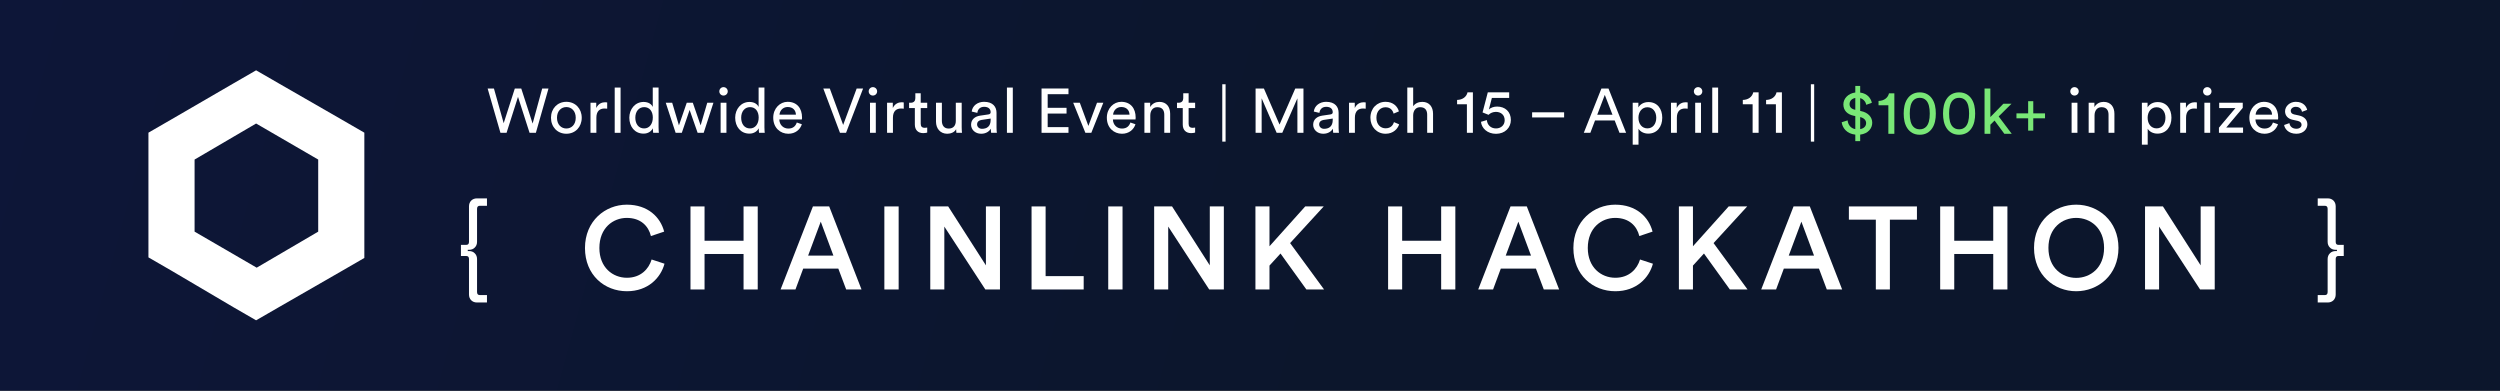
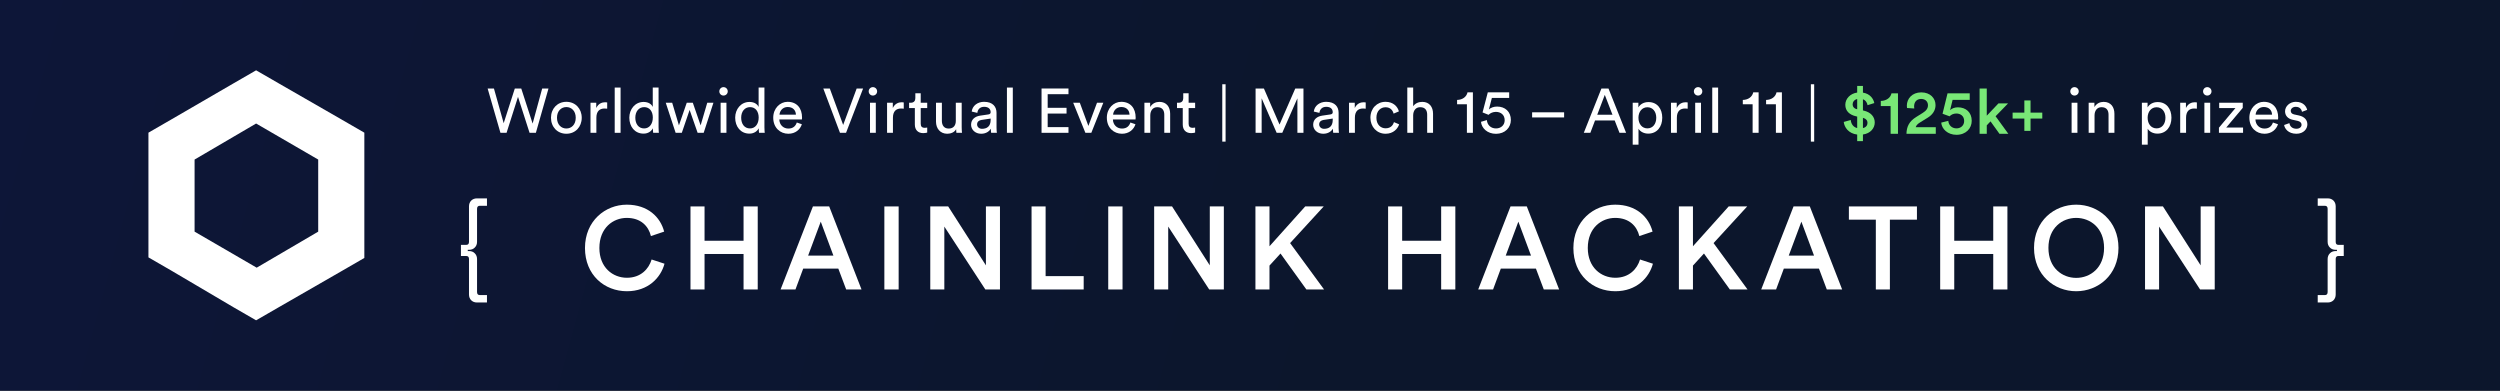
<svg xmlns="http://www.w3.org/2000/svg" width="320" height="50" viewBox="0 0 320 50" fill="none">
  <rect width="320" height="50" fill="#000008" />
  <rect width="320" height="50" fill="url(#paint0_linear)" />
  <path d="M32.782 15.81L40.73 20.423V29.65L32.855 34.263L24.907 29.65V20.423L32.782 15.81ZM32.782 9L29.865 10.684L21.917 15.297L19 16.982V20.35V29.577V32.945L21.917 34.629L29.865 39.316L32.782 41L35.699 39.316L43.72 34.703L46.636 33.018V29.65V20.35V16.982L43.72 15.297L35.699 10.684L32.782 9Z" fill="white" />
  <path d="M80.245 37.278C82.958 37.278 84.578 35.554 85.057 33.755L83.408 33.215C83.048 34.414 82.029 35.554 80.245 35.554C78.43 35.554 76.721 34.234 76.721 31.746C76.721 29.167 78.475 27.892 80.23 27.892C82.014 27.892 83.003 28.927 83.318 30.216L85.012 29.647C84.532 27.788 82.928 26.198 80.23 26.198C77.471 26.198 74.877 28.282 74.877 31.746C74.877 35.209 77.381 37.278 80.245 37.278Z" fill="white" />
  <path d="M96.989 37.053V26.423H95.175V30.816H90.182V26.423H88.383V37.053H90.182V32.51H95.175V37.053H96.989Z" fill="white" />
  <path d="M108.311 37.053H110.275L106.137 26.423H104.053L99.915 37.053H101.819L102.808 34.385H107.306L108.311 37.053ZM105.057 28.372L106.677 32.72H103.438L105.057 28.372Z" fill="white" />
  <path d="M115.027 37.053V26.423H113.198V37.053H115.027Z" fill="white" />
  <path d="M127.996 37.053V26.423H126.197V33.965L121.369 26.423H119.075V37.053H120.874V29.002L126.122 37.053H127.996Z" fill="white" />
  <path d="M138.711 37.053V35.344H133.838V26.423H132.039V37.053H138.711Z" fill="white" />
  <path d="M143.684 37.053V26.423H141.854V37.053H143.684Z" fill="white" />
  <path d="M156.652 37.053V26.423H154.853V33.965L150.025 26.423H147.732V37.053H149.531V29.002L154.778 37.053H156.652Z" fill="white" />
  <path d="M167.217 37.053H169.481L165.133 31.116L169.436 26.423H167.067L162.494 31.521V26.423H160.695V37.053H162.494V33.995L163.904 32.45L167.217 37.053Z" fill="white" />
  <path d="M186.283 37.053V26.423H184.469V30.816H179.476V26.423H177.677V37.053H179.476V32.51H184.469V37.053H186.283Z" fill="white" />
  <path d="M197.605 37.053H199.569L195.431 26.423H193.347L189.209 37.053H191.113L192.102 34.385H196.6L197.605 37.053ZM194.351 28.372L195.97 32.72H192.732L194.351 28.372Z" fill="white" />
  <path d="M206.76 37.278C209.474 37.278 211.093 35.554 211.573 33.755L209.924 33.215C209.564 34.414 208.545 35.554 206.76 35.554C204.946 35.554 203.237 34.234 203.237 31.746C203.237 29.167 204.991 27.892 206.745 27.892C208.53 27.892 209.519 28.927 209.834 30.216L211.528 29.647C211.048 27.788 209.444 26.198 206.745 26.198C203.987 26.198 201.393 28.282 201.393 31.746C201.393 35.209 203.897 37.278 206.76 37.278Z" fill="white" />
  <path d="M221.421 37.053H223.685L219.337 31.116L223.64 26.423H221.271L216.698 31.521V26.423H214.899V37.053H216.698V33.995L218.107 32.45L221.421 37.053Z" fill="white" />
  <path d="M233.831 37.053H235.795L231.657 26.423H229.573L225.435 37.053H227.339L228.329 34.385H232.827L233.831 37.053ZM230.578 28.372L232.197 32.72H228.958L230.578 28.372Z" fill="white" />
  <path d="M245.368 28.117V26.423H236.657V28.117H240.106V37.053H241.905V28.117H245.368Z" fill="white" />
  <path d="M256.949 37.053V26.423H255.135V30.816H250.143V26.423H248.343V37.053H250.143V32.51H255.135V37.053H256.949Z" fill="white" />
  <path d="M262.199 31.731C262.199 29.167 263.968 27.892 265.753 27.892C267.552 27.892 269.321 29.167 269.321 31.731C269.321 34.294 267.552 35.569 265.753 35.569C263.968 35.569 262.199 34.294 262.199 31.731ZM260.355 31.731C260.355 35.224 262.964 37.278 265.753 37.278C268.541 37.278 271.165 35.224 271.165 31.731C271.165 28.252 268.541 26.198 265.753 26.198C262.964 26.198 260.355 28.252 260.355 31.731Z" fill="white" />
  <path d="M283.485 37.053V26.423H281.685V33.965L276.858 26.423H274.564V37.053H276.363V29.002L281.611 37.053H283.485Z" fill="white" />
  <path d="M60.031 26.419C60.031 26.12 60.124 25.875 60.309 25.681C60.503 25.488 60.75 25.392 61.049 25.392H62.332V26.34H61.419C61.181 26.34 61.062 26.471 61.062 26.735V30.949C61.062 31.247 60.966 31.493 60.772 31.686C60.587 31.88 60.34 31.976 60.031 31.976H59.873V32.134H60.031C60.34 32.134 60.587 32.231 60.772 32.424C60.966 32.617 61.062 32.863 61.062 33.161V37.376C61.062 37.639 61.181 37.771 61.419 37.771H62.332V38.719H61.049C60.75 38.719 60.503 38.622 60.309 38.429C60.124 38.236 60.031 37.99 60.031 37.692V33.148C60.031 32.894 59.912 32.766 59.674 32.766H59V31.344H59.674C59.912 31.344 60.031 31.217 60.031 30.962V26.419Z" fill="white" />
  <path d="M298.969 37.692C298.969 37.99 298.876 38.236 298.691 38.429C298.497 38.622 298.25 38.719 297.951 38.719L296.668 38.719L296.668 37.771L297.58 37.771C297.818 37.771 297.937 37.639 297.937 37.376L297.937 33.161C297.937 32.863 298.034 32.617 298.228 32.424C298.413 32.231 298.66 32.134 298.969 32.134L299.127 32.134L299.127 31.976L298.969 31.976C298.66 31.976 298.413 31.88 298.228 31.686C298.034 31.493 297.937 31.248 297.937 30.949L297.937 26.735C297.937 26.472 297.818 26.34 297.58 26.34L296.668 26.34L296.668 25.392L297.951 25.392C298.25 25.392 298.497 25.488 298.691 25.681C298.876 25.875 298.969 26.12 298.969 26.419L298.969 30.962C298.969 31.217 299.088 31.344 299.326 31.344L300 31.344L300 32.766L299.326 32.766C299.088 32.766 298.969 32.894 298.969 33.148L298.969 37.692Z" fill="white" />
  <path d="M68.176 15.816L66.72 11.328H65.896L64.472 15.768L63.224 11.328H62.416L64.056 17H64.84L66.304 12.4L67.784 17H68.592L70.208 11.328H69.4L68.176 15.816Z" fill="white" />
  <path d="M72.494 16.448C71.854 16.448 71.294 15.968 71.294 15.072C71.294 14.184 71.854 13.704 72.494 13.704C73.134 13.704 73.694 14.184 73.694 15.072C73.694 15.968 73.134 16.448 72.494 16.448ZM72.494 13.032C71.342 13.032 70.526 13.904 70.526 15.072C70.526 16.248 71.342 17.12 72.494 17.12C73.646 17.12 74.462 16.248 74.462 15.072C74.462 13.904 73.646 13.032 72.494 13.032Z" fill="white" />
  <path d="M77.72 13.112C77.68 13.104 77.576 13.088 77.472 13.088C77.08 13.088 76.6 13.232 76.32 13.824V13.152H75.584V17H76.336V15.072C76.336 14.224 76.76 13.888 77.392 13.888C77.496 13.888 77.608 13.896 77.72 13.912V13.112Z" fill="white" />
  <path d="M79.434 17V11.208H78.682V17H79.434Z" fill="white" />
  <path d="M81.321 15.064C81.321 14.272 81.769 13.712 82.457 13.712C83.145 13.712 83.561 14.256 83.561 15.048C83.561 15.84 83.137 16.44 82.449 16.44C81.729 16.44 81.321 15.856 81.321 15.064ZM83.569 16.48C83.569 16.712 83.593 16.912 83.609 17H84.337C84.329 16.936 84.297 16.656 84.297 16.288V11.208H83.553V13.696C83.425 13.384 83.057 13.048 82.377 13.048C81.289 13.048 80.553 13.976 80.553 15.064C80.553 16.208 81.249 17.104 82.377 17.104C82.977 17.104 83.385 16.784 83.569 16.416V16.48Z" fill="white" />
  <path d="M87.904 13.152L86.904 16.048L86.04 13.152H85.216L86.48 17H87.272L88.272 14.072L89.296 17H90.072L91.32 13.152H90.528L89.68 16.048L88.68 13.152H87.904Z" fill="white" />
  <path d="M92.984 17V13.152H92.24V17H92.984ZM92.072 11.696C92.072 11.992 92.312 12.232 92.608 12.232C92.912 12.232 93.152 11.992 93.152 11.696C93.152 11.392 92.912 11.152 92.608 11.152C92.312 11.152 92.072 11.392 92.072 11.696Z" fill="white" />
  <path d="M94.871 15.064C94.871 14.272 95.319 13.712 96.007 13.712C96.695 13.712 97.111 14.256 97.111 15.048C97.111 15.84 96.687 16.44 95.999 16.44C95.279 16.44 94.871 15.856 94.871 15.064ZM97.119 16.48C97.119 16.712 97.143 16.912 97.159 17H97.887C97.879 16.936 97.847 16.656 97.847 16.288V11.208H97.103V13.696C96.975 13.384 96.607 13.048 95.927 13.048C94.839 13.048 94.103 13.976 94.103 15.064C94.103 16.208 94.799 17.104 95.927 17.104C96.527 17.104 96.935 16.784 97.119 16.416V16.48Z" fill="white" />
  <path d="M99.774 14.68C99.806 14.184 100.19 13.696 100.822 13.696C101.502 13.696 101.862 14.128 101.878 14.68H99.774ZM101.99 15.68C101.846 16.112 101.534 16.456 100.91 16.456C100.262 16.456 99.766 15.976 99.75 15.288H102.646C102.654 15.24 102.662 15.144 102.662 15.048C102.662 13.848 101.998 13.032 100.814 13.032C99.846 13.032 98.974 13.856 98.974 15.064C98.974 16.368 99.878 17.12 100.91 17.12C101.806 17.12 102.422 16.584 102.638 15.904L101.99 15.68Z" fill="white" />
  <path d="M107.926 15.992L106.214 11.328H105.382L107.518 17H108.294L110.478 11.328H109.654L107.926 15.992Z" fill="white" />
  <path d="M112.104 17V13.152H111.36V17H112.104ZM111.192 11.696C111.192 11.992 111.432 12.232 111.728 12.232C112.032 12.232 112.272 11.992 112.272 11.696C112.272 11.392 112.032 11.152 111.728 11.152C111.432 11.152 111.192 11.392 111.192 11.696Z" fill="white" />
  <path d="M115.68 13.112C115.64 13.104 115.536 13.088 115.432 13.088C115.04 13.088 114.56 13.232 114.28 13.824V13.152H113.544V17H114.296V15.072C114.296 14.224 114.72 13.888 115.352 13.888C115.456 13.888 115.568 13.896 115.68 13.912V13.112Z" fill="white" />
  <path d="M117.852 11.936H117.164V12.56C117.164 12.896 116.988 13.152 116.572 13.152H116.364V13.832H117.1V15.944C117.1 16.64 117.516 17.04 118.172 17.04C118.428 17.04 118.62 16.992 118.684 16.968V16.328C118.62 16.344 118.484 16.36 118.388 16.36C117.996 16.36 117.852 16.184 117.852 15.832V13.832H118.684V13.152H117.852V11.936Z" fill="white" />
  <path d="M122.384 16.536C122.384 16.696 122.4 16.912 122.416 17H123.136C123.12 16.864 123.096 16.592 123.096 16.288V13.152H122.344V15.472C122.344 16.056 122.04 16.456 121.432 16.456C120.8 16.456 120.56 15.992 120.56 15.464V13.152H119.808V15.576C119.808 16.448 120.352 17.12 121.248 17.12C121.696 17.12 122.176 16.936 122.384 16.536Z" fill="white" />
  <path d="M124.299 15.968C124.299 16.576 124.803 17.12 125.587 17.12C126.275 17.12 126.659 16.752 126.827 16.48C126.827 16.76 126.851 16.904 126.867 17H127.603C127.587 16.904 127.555 16.704 127.555 16.368V14.44C127.555 13.688 127.107 13.032 125.955 13.032C125.123 13.032 124.459 13.544 124.379 14.28L125.099 14.448C125.147 14 125.443 13.672 125.971 13.672C126.555 13.672 126.803 13.984 126.803 14.36C126.803 14.496 126.739 14.616 126.507 14.648L125.467 14.8C124.803 14.896 124.299 15.28 124.299 15.968ZM125.691 16.488C125.307 16.488 125.067 16.216 125.067 15.928C125.067 15.584 125.307 15.4 125.627 15.352L126.803 15.176V15.352C126.803 16.192 126.307 16.488 125.691 16.488Z" fill="white" />
  <path d="M129.639 17V11.208H128.887V17H129.639Z" fill="white" />
  <path d="M136.766 17V16.272H134.102V14.536H136.518V13.8H134.102V12.056H136.766V11.328H133.318V17H136.766Z" fill="white" />
  <path d="M141.225 13.152H140.417L139.313 16.12L138.217 13.152H137.369L138.929 17H139.689L141.225 13.152Z" fill="white" />
  <path d="M142.476 14.68C142.508 14.184 142.892 13.696 143.524 13.696C144.204 13.696 144.564 14.128 144.58 14.68H142.476ZM144.692 15.68C144.548 16.112 144.236 16.456 143.612 16.456C142.964 16.456 142.468 15.976 142.452 15.288H145.348C145.356 15.24 145.364 15.144 145.364 15.048C145.364 13.848 144.7 13.032 143.516 13.032C142.548 13.032 141.676 13.856 141.676 15.064C141.676 16.368 142.58 17.12 143.612 17.12C144.508 17.12 145.124 16.584 145.34 15.904L144.692 15.68Z" fill="white" />
  <path d="M147.236 14.776C147.236 14.192 147.54 13.72 148.132 13.72C148.804 13.72 149.028 14.152 149.028 14.688V17H149.78V14.56C149.78 13.704 149.324 13.04 148.404 13.04C147.956 13.04 147.5 13.224 147.22 13.704V13.152H146.484V17H147.236V14.776Z" fill="white" />
  <path d="M152.144 11.936H151.456V12.56C151.456 12.896 151.28 13.152 150.864 13.152H150.656V13.832H151.392V15.944C151.392 16.64 151.808 17.04 152.464 17.04C152.72 17.04 152.912 16.992 152.976 16.968V16.328C152.912 16.344 152.776 16.36 152.68 16.36C152.288 16.36 152.144 16.184 152.144 15.832V13.832H152.976V13.152H152.144V11.936Z" fill="white" />
  <path d="M156.875 18.128H156.451V10.784H156.875V18.128Z" fill="white" />
  <path d="M166.843 17V11.328H165.795L163.779 15.944L161.779 11.328H160.715V17H161.491V12.584L163.411 17H164.131L166.067 12.584V17H166.843Z" fill="white" />
  <path d="M168.086 15.968C168.086 16.576 168.59 17.12 169.374 17.12C170.062 17.12 170.446 16.752 170.614 16.48C170.614 16.76 170.638 16.904 170.654 17H171.39C171.374 16.904 171.342 16.704 171.342 16.368V14.44C171.342 13.688 170.894 13.032 169.742 13.032C168.91 13.032 168.246 13.544 168.166 14.28L168.886 14.448C168.934 14 169.23 13.672 169.758 13.672C170.342 13.672 170.59 13.984 170.59 14.36C170.59 14.496 170.526 14.616 170.294 14.648L169.254 14.8C168.59 14.896 168.086 15.28 168.086 15.968ZM169.478 16.488C169.094 16.488 168.854 16.216 168.854 15.928C168.854 15.584 169.094 15.4 169.414 15.352L170.59 15.176V15.352C170.59 16.192 170.094 16.488 169.478 16.488Z" fill="white" />
  <path d="M174.81 13.112C174.77 13.104 174.666 13.088 174.562 13.088C174.17 13.088 173.69 13.232 173.41 13.824V13.152H172.674V17H173.426V15.072C173.426 14.224 173.85 13.888 174.482 13.888C174.586 13.888 174.698 13.896 174.81 13.912V13.112Z" fill="white" />
  <path d="M177.348 13.728C178.004 13.728 178.284 14.168 178.38 14.544L179.06 14.256C178.9 13.672 178.372 13.032 177.348 13.032C176.252 13.032 175.412 13.872 175.412 15.072C175.412 16.24 176.236 17.12 177.356 17.12C178.356 17.12 178.908 16.472 179.092 15.92L178.428 15.632C178.34 15.936 178.076 16.424 177.356 16.424C176.732 16.424 176.18 15.952 176.18 15.072C176.18 14.176 176.74 13.728 177.348 13.728Z" fill="white" />
  <path d="M180.886 14.736C180.902 14.168 181.206 13.72 181.782 13.72C182.454 13.72 182.678 14.152 182.678 14.688V17H183.43V14.56C183.43 13.704 182.974 13.04 182.054 13.04C181.614 13.04 181.166 13.192 180.886 13.6V11.208H180.134V17H180.886V14.736Z" fill="white" />
  <path d="M188.531 17V11.816H187.843C187.723 12.376 187.227 12.776 186.507 12.792V13.344H187.763V17H188.531Z" fill="white" />
  <path d="M189.567 15.592C189.639 16.408 190.383 17.128 191.487 17.128C192.639 17.128 193.391 16.336 193.391 15.36C193.391 14.288 192.647 13.64 191.631 13.64C191.223 13.64 190.807 13.768 190.575 14.024L190.959 12.536H193.175V11.816H190.439L189.767 14.392C190.031 14.488 190.263 14.592 190.535 14.696C190.759 14.464 191.111 14.32 191.479 14.32C192.079 14.32 192.599 14.68 192.599 15.392C192.599 16.032 192.103 16.44 191.487 16.44C190.839 16.44 190.367 16.008 190.319 15.368L189.567 15.592Z" fill="white" />
  <path d="M200.207 15.032V14.376H196.111V15.032H200.207Z" fill="white" />
  <path d="M207.294 17H208.142L205.886 11.328H204.982L202.726 17H203.566L204.166 15.416H206.678L207.294 17ZM205.414 12.144L206.398 14.688H204.446L205.414 12.144Z" fill="white" />
  <path d="M209.729 18.52V16.48C209.937 16.824 210.385 17.104 210.977 17.104C212.105 17.104 212.769 16.216 212.769 15.072C212.769 13.952 212.153 13.064 211.001 13.064C210.377 13.064 209.921 13.368 209.713 13.752V13.152H208.985V18.52H209.729ZM212.001 15.072C212.001 15.864 211.561 16.432 210.865 16.432C210.177 16.432 209.721 15.864 209.721 15.072C209.721 14.304 210.177 13.728 210.865 13.728C211.569 13.728 212.001 14.304 212.001 15.072Z" fill="white" />
  <path d="M216.023 13.112C215.983 13.104 215.879 13.088 215.775 13.088C215.383 13.088 214.903 13.232 214.623 13.824V13.152H213.887V17H214.639V15.072C214.639 14.224 215.063 13.888 215.695 13.888C215.799 13.888 215.911 13.896 216.023 13.912V13.112Z" fill="white" />
  <path d="M217.728 17V13.152H216.984V17H217.728ZM216.816 11.696C216.816 11.992 217.056 12.232 217.352 12.232C217.656 12.232 217.896 11.992 217.896 11.696C217.896 11.392 217.656 11.152 217.352 11.152C217.056 11.152 216.816 11.392 216.816 11.696Z" fill="white" />
  <path d="M219.92 17V11.208H219.168V17H219.92Z" fill="white" />
  <path d="M225.103 17V11.816H224.415C224.295 12.376 223.799 12.776 223.079 12.792V13.344H224.335V17H225.103Z" fill="white" />
  <path d="M228.083 17V11.816H227.395C227.275 12.376 226.779 12.776 226.059 12.792V13.344H227.315V17H228.083Z" fill="white" />
  <path d="M232.215 18.128H231.791V10.784H232.215V18.128Z" fill="white" />
  <path d="M265.91 17V13.152H265.166V17H265.91ZM264.998 11.696C264.998 11.992 265.238 12.232 265.534 12.232C265.838 12.232 266.078 11.992 266.078 11.696C266.078 11.392 265.838 11.152 265.534 11.152C265.238 11.152 264.998 11.392 264.998 11.696Z" fill="white" />
  <path d="M268.101 14.776C268.101 14.192 268.405 13.72 268.997 13.72C269.669 13.72 269.893 14.152 269.893 14.688V17H270.645V14.56C270.645 13.704 270.189 13.04 269.269 13.04C268.821 13.04 268.365 13.224 268.085 13.704V13.152H267.349V17H268.101V14.776Z" fill="white" />
  <path d="M274.905 18.52V16.48C275.113 16.824 275.561 17.104 276.153 17.104C277.281 17.104 277.945 16.216 277.945 15.072C277.945 13.952 277.329 13.064 276.177 13.064C275.553 13.064 275.097 13.368 274.889 13.752V13.152H274.161V18.52H274.905ZM277.177 15.072C277.177 15.864 276.737 16.432 276.041 16.432C275.353 16.432 274.897 15.864 274.897 15.072C274.897 14.304 275.353 13.728 276.041 13.728C276.745 13.728 277.177 14.304 277.177 15.072Z" fill="white" />
  <path d="M281.2 13.112C281.16 13.104 281.056 13.088 280.952 13.088C280.56 13.088 280.08 13.232 279.8 13.824V13.152H279.064V17H279.816V15.072C279.816 14.224 280.24 13.888 280.872 13.888C280.976 13.888 281.088 13.896 281.2 13.912V13.112Z" fill="white" />
  <path d="M282.905 17V13.152H282.161V17H282.905ZM281.993 11.696C281.993 11.992 282.233 12.232 282.529 12.232C282.833 12.232 283.073 11.992 283.073 11.696C283.073 11.392 282.833 11.152 282.529 11.152C282.233 11.152 281.993 11.392 281.993 11.696Z" fill="white" />
  <path d="M287.112 17V16.32H284.96L287.072 13.808V13.152H284.056V13.832H286.136L284.024 16.344V17H287.112Z" fill="white" />
  <path d="M288.719 14.68C288.751 14.184 289.135 13.696 289.767 13.696C290.447 13.696 290.807 14.128 290.823 14.68H288.719ZM290.935 15.68C290.791 16.112 290.479 16.456 289.855 16.456C289.207 16.456 288.711 15.976 288.695 15.288H291.591C291.599 15.24 291.607 15.144 291.607 15.048C291.607 13.848 290.943 13.032 289.759 13.032C288.791 13.032 287.919 13.856 287.919 15.064C287.919 16.368 288.823 17.12 289.855 17.12C290.751 17.12 291.367 16.584 291.583 15.904L290.935 15.68Z" fill="white" />
  <path d="M292.367 16C292.431 16.44 292.879 17.12 293.935 17.12C294.887 17.12 295.343 16.472 295.343 15.928C295.343 15.36 294.975 14.936 294.279 14.784L293.655 14.648C293.359 14.584 293.215 14.416 293.215 14.184C293.215 13.92 293.471 13.672 293.855 13.672C294.463 13.672 294.623 14.112 294.655 14.312L295.319 14.064C295.239 13.72 294.911 13.032 293.855 13.032C293.103 13.032 292.487 13.592 292.487 14.248C292.487 14.792 292.847 15.2 293.447 15.328L294.103 15.472C294.423 15.544 294.599 15.728 294.599 15.968C294.599 16.24 294.367 16.48 293.943 16.48C293.399 16.48 293.095 16.16 293.047 15.76L292.367 16Z" fill="white" />
-   <path d="M238.103 18.064V17.232C239.119 17.112 239.647 16.424 239.647 15.712C239.647 14.992 239.111 14.4 238.223 14.224L238.103 14.2V12.56C238.591 12.696 238.831 13.112 238.879 13.416L239.599 13.152C239.471 12.632 239.087 11.976 238.103 11.848V11H237.479V11.84C236.583 11.952 235.951 12.6 235.951 13.36C235.951 14.144 236.463 14.648 237.279 14.816L237.479 14.856V16.528C236.847 16.416 236.543 15.92 236.495 15.408L235.735 15.648C235.823 16.352 236.367 17.12 237.479 17.232V18.064H238.103ZM238.863 15.752C238.863 16.12 238.623 16.432 238.103 16.528V14.984C238.623 15.104 238.863 15.416 238.863 15.752ZM236.743 13.328C236.743 12.936 237.015 12.624 237.479 12.536V14.056C236.935 13.952 236.743 13.664 236.743 13.328Z" fill="#79E777" />
-   <path d="M242.477 17.128V11.944H241.789C241.669 12.504 241.173 12.904 240.453 12.92V13.472H241.709V17.128H242.477Z" fill="#79E777" />
-   <path d="M244.449 14.536C244.449 13.744 244.593 13.184 244.905 12.856C245.105 12.648 245.361 12.52 245.729 12.52C246.097 12.52 246.353 12.648 246.553 12.856C246.865 13.184 247.009 13.744 247.009 14.536C247.009 15.328 246.865 15.888 246.553 16.216C246.353 16.424 246.097 16.552 245.729 16.552C245.361 16.552 245.105 16.424 244.905 16.216C244.593 15.888 244.449 15.328 244.449 14.536ZM243.673 14.536C243.673 15.248 243.793 15.904 244.137 16.416C244.473 16.92 244.993 17.248 245.729 17.248C246.465 17.248 246.985 16.92 247.321 16.416C247.665 15.904 247.785 15.248 247.785 14.536C247.785 13.824 247.665 13.168 247.321 12.656C246.985 12.152 246.465 11.824 245.729 11.824C244.993 11.824 244.473 12.152 244.137 12.656C243.793 13.168 243.673 13.824 243.673 14.536Z" fill="#79E777" />
-   <path d="M249.484 14.536C249.484 13.744 249.628 13.184 249.94 12.856C250.14 12.648 250.396 12.52 250.764 12.52C251.132 12.52 251.388 12.648 251.588 12.856C251.9 13.184 252.044 13.744 252.044 14.536C252.044 15.328 251.9 15.888 251.588 16.216C251.388 16.424 251.132 16.552 250.764 16.552C250.396 16.552 250.14 16.424 249.94 16.216C249.628 15.888 249.484 15.328 249.484 14.536ZM248.708 14.536C248.708 15.248 248.828 15.904 249.172 16.416C249.508 16.92 250.028 17.248 250.764 17.248C251.5 17.248 252.02 16.92 252.356 16.416C252.7 15.904 252.82 15.248 252.82 14.536C252.82 13.824 252.7 13.168 252.356 12.656C252.02 12.152 251.5 11.824 250.764 11.824C250.028 11.824 249.508 12.152 249.172 12.656C248.828 13.168 248.708 13.824 248.708 14.536Z" fill="#79E777" />
-   <path d="M257.47 13.28H256.43L254.766 14.984V11.336H254.022V17.128H254.766V15.968L255.302 15.432L256.558 17.128H257.502L255.83 14.904L257.47 13.28Z" fill="#79E777" />
-   <path d="M258.107 14.512V15.144H259.603V16.72H260.259V15.144H261.763V14.512H260.259V12.952H259.603V14.512H258.107Z" fill="#79E777" />
+   <path d="M238.456 18.064V17.216C239.44 17.08 239.968 16.392 239.968 15.672C239.968 14.96 239.48 14.36 238.528 14.152L238.456 14.136V12.704C238.856 12.856 239.008 13.224 239.048 13.464L239.912 13.192C239.8 12.664 239.4 12.008 238.456 11.856V11H237.72V11.848C236.84 11.968 236.2 12.624 236.2 13.416C236.2 14.2 236.728 14.696 237.576 14.888L237.72 14.92V16.392C237.184 16.264 236.936 15.816 236.896 15.36L236 15.608C236.072 16.296 236.608 17.088 237.72 17.224V18.064H238.456ZM237.136 13.36C237.136 13.056 237.336 12.768 237.72 12.672V13.984C237.32 13.904 237.136 13.648 237.136 13.36ZM239.04 15.72C239.04 16.024 238.856 16.312 238.456 16.392V15.08C238.856 15.192 239.04 15.432 239.04 15.72Z" fill="#79E777" />
+   <path d="M242.942 17.128V11.944H242.11C241.998 12.488 241.486 12.904 240.742 12.92V13.576H241.998V17.128H242.942Z" fill="#79E777" />
+   <path d="M245.028 13.888C245.02 13.8 245.004 13.704 245.004 13.624C245.004 13.088 245.3 12.664 245.908 12.664C246.492 12.664 246.78 13.048 246.78 13.472C246.78 13.848 246.58 14.16 246.116 14.448L245.26 14.984C244.356 15.544 244.044 16.24 244.028 17.128H247.78V16.28H245.212C245.284 16.024 245.492 15.84 245.74 15.688L246.748 15.064C247.372 14.68 247.748 14.128 247.748 13.456C247.748 12.568 247.068 11.824 245.924 11.824C244.748 11.824 244.076 12.632 244.076 13.528C244.076 13.632 244.092 13.752 244.1 13.824L245.028 13.888Z" fill="#79E777" />
+   <path d="M248.477 15.696C248.541 16.512 249.309 17.256 250.429 17.256C251.629 17.256 252.381 16.44 252.381 15.464C252.381 14.376 251.637 13.736 250.605 13.736C250.237 13.736 249.837 13.864 249.613 14.096L249.933 12.784H252.125V11.944H249.285L248.645 14.56L249.549 14.888C249.733 14.68 250.045 14.528 250.413 14.528C250.941 14.528 251.413 14.848 251.413 15.488C251.413 16.064 250.973 16.432 250.429 16.432C249.829 16.432 249.421 16.016 249.381 15.464L248.477 15.696Z" fill="#79E777" />
+   <path d="M257.035 13.232H255.803L254.307 14.808V11.336H253.387V17.128H254.307V16.04L254.787 15.536L255.931 17.128H257.067L255.435 14.88L257.035 13.232Z" fill="#79E777" />
+   <path d="M257.613 14.416V15.176H259.117V16.752H259.909V15.176H261.413V14.416H259.909V12.856H259.117V14.416H257.613Z" fill="#79E777" />
  <defs>
    <linearGradient id="paint0_linear" x1="-10.55" y1="-16.111" x2="175.298" y2="34.594" gradientUnits="userSpaceOnUse">
      <stop stop-color="#0D1639" />
      <stop offset="1" stop-color="#0C162C" />
    </linearGradient>
  </defs>
</svg>
